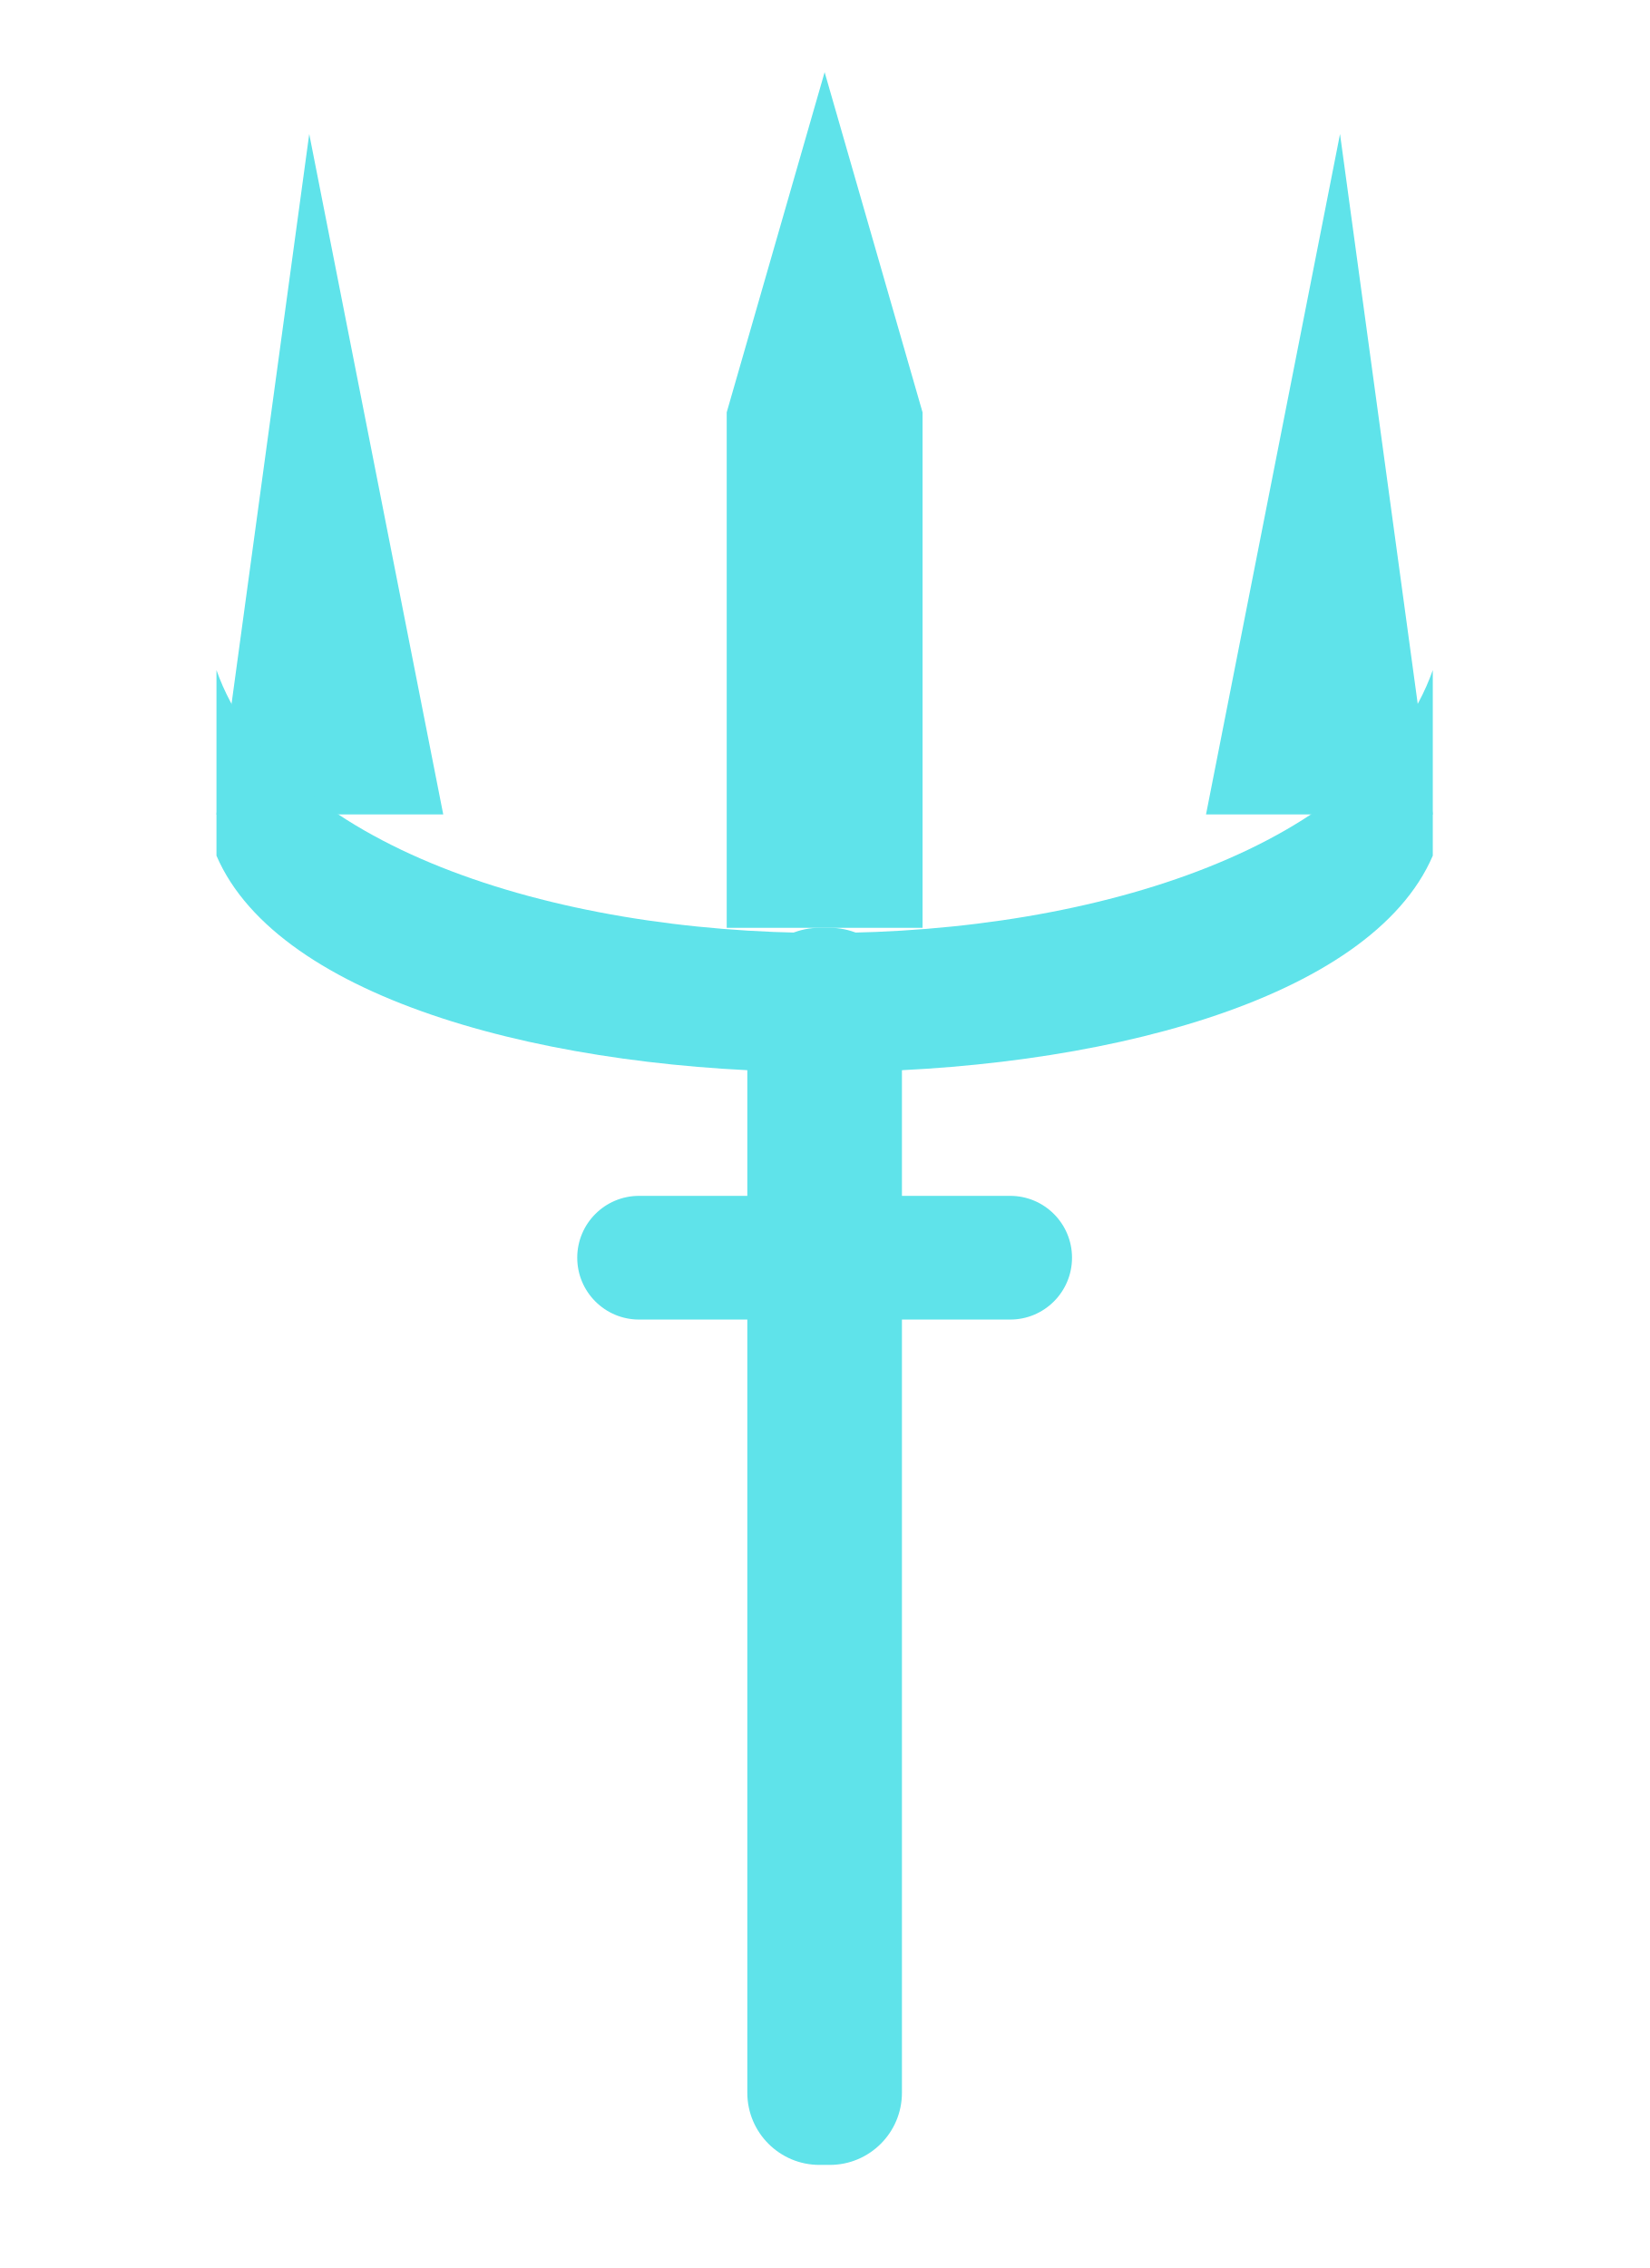
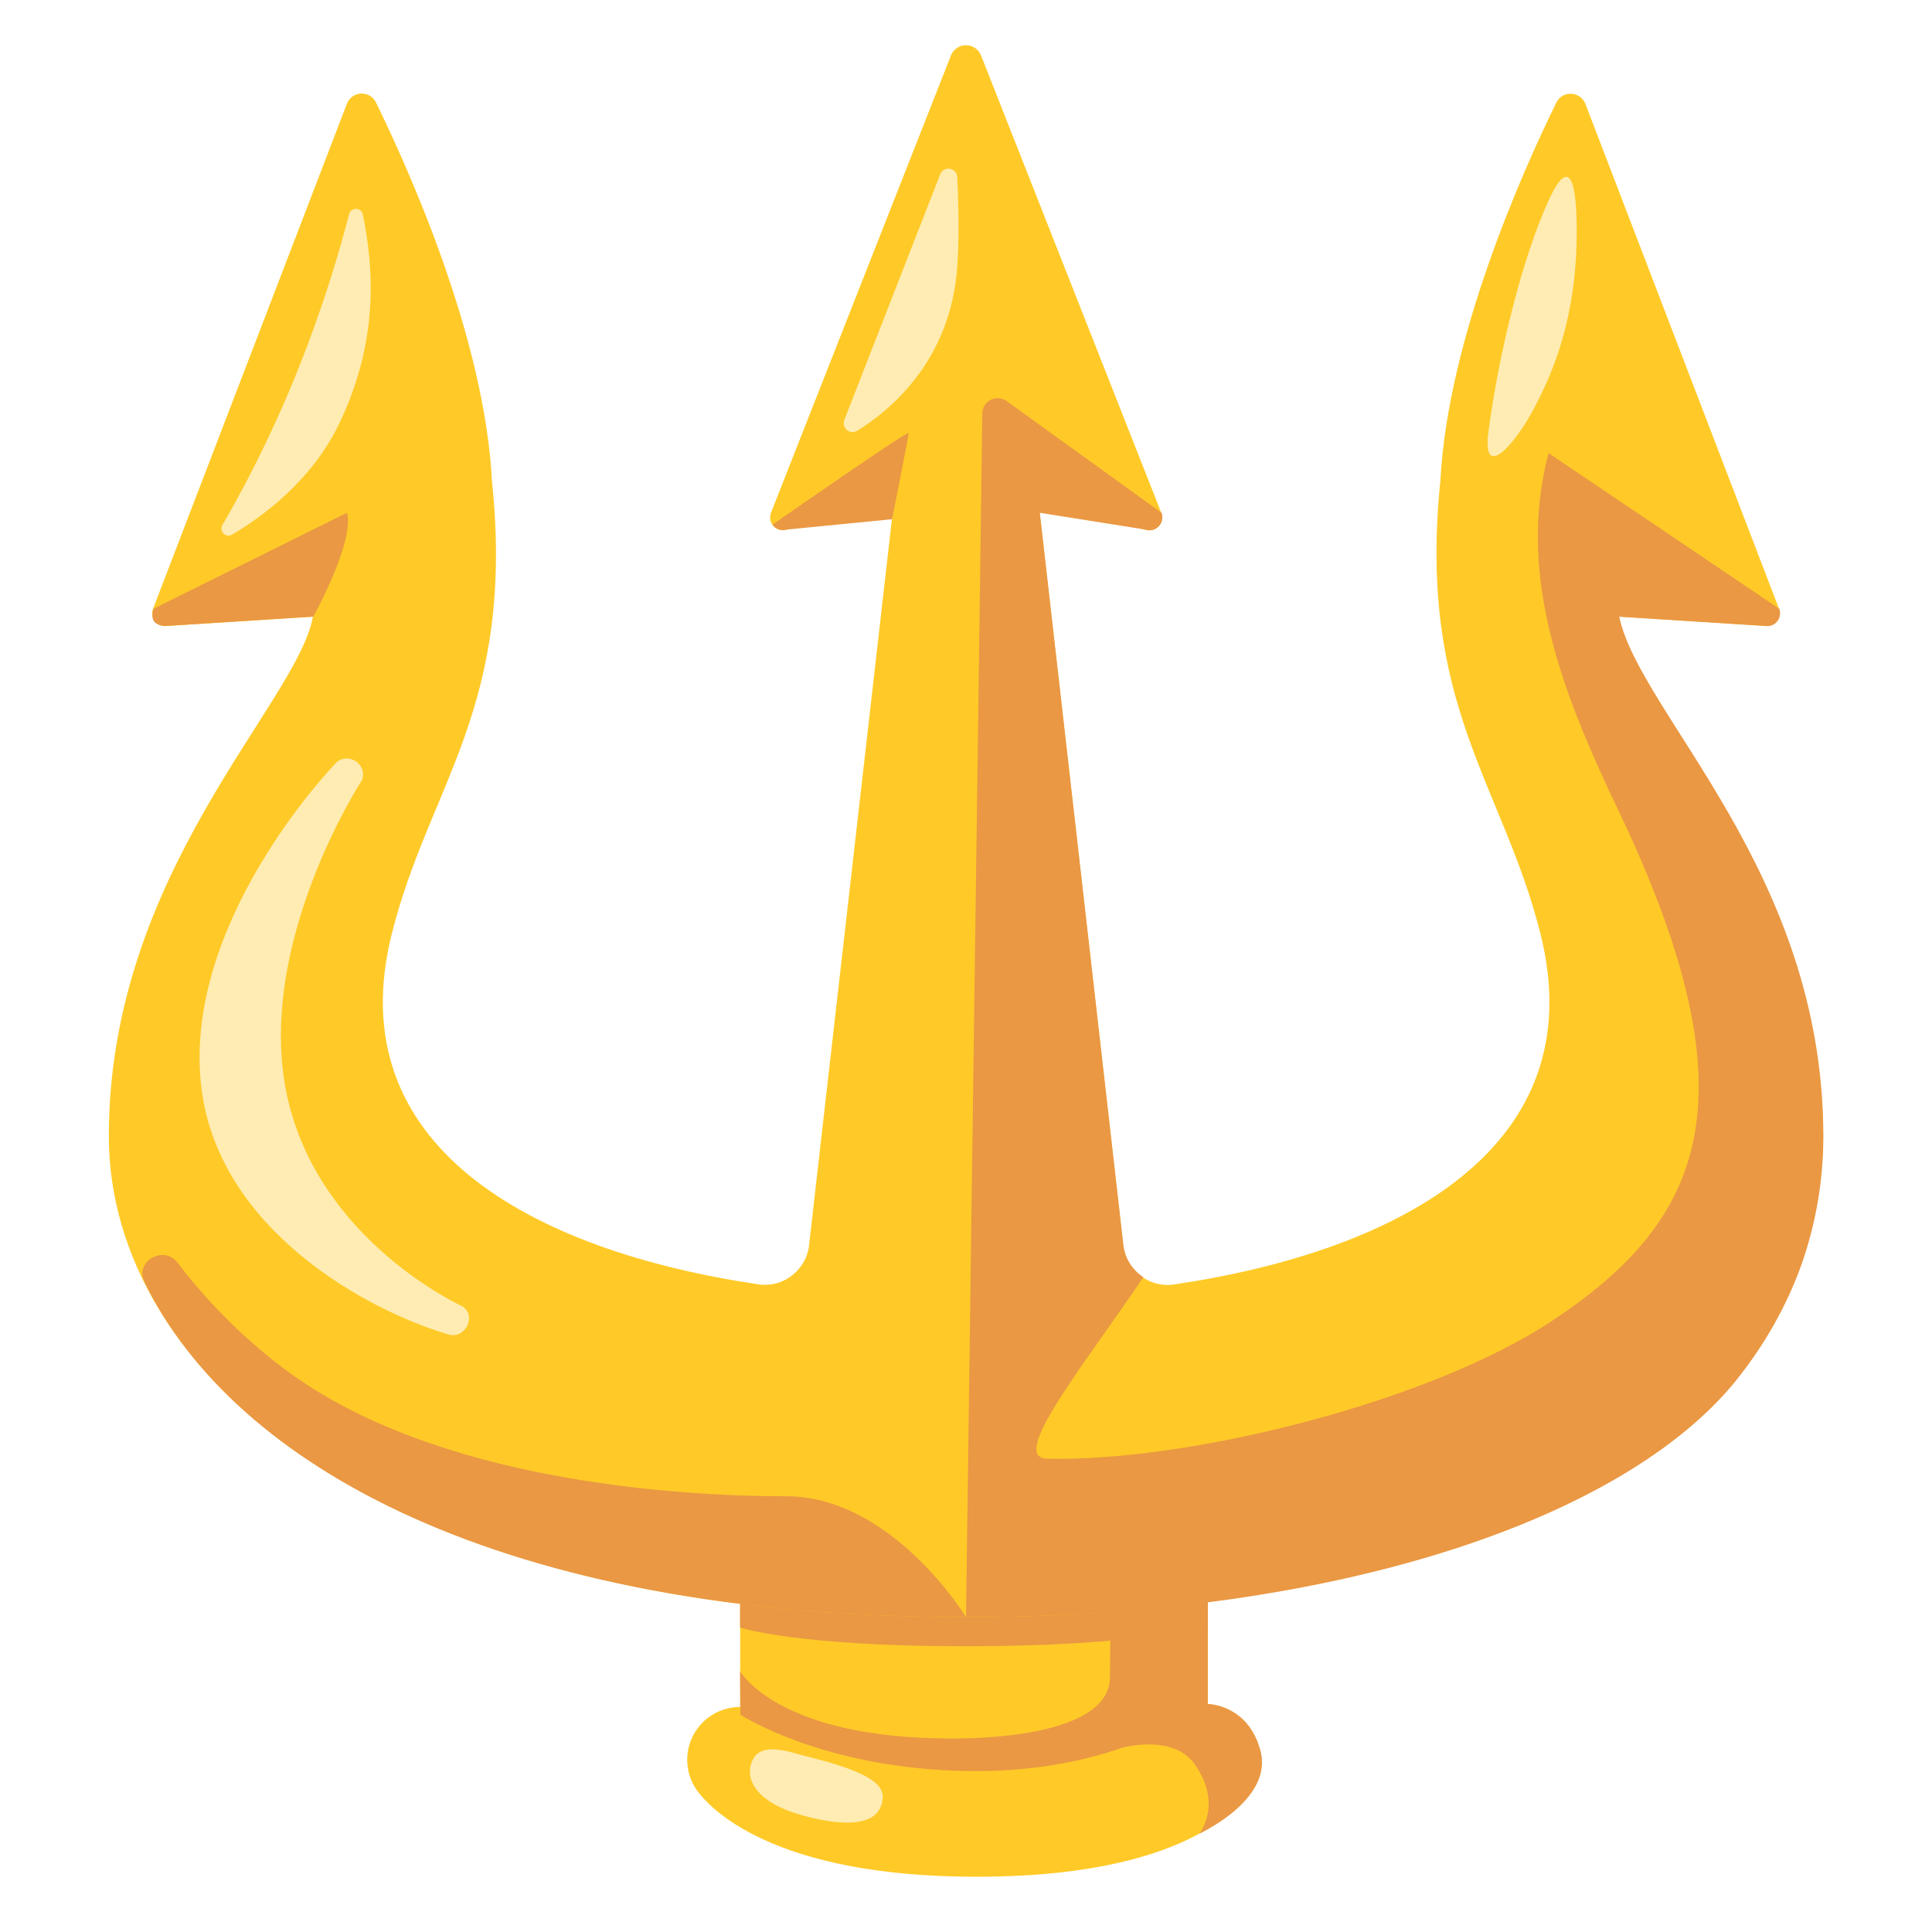
- <svg xmlns="http://www.w3.org/2000/svg" viewBox="0 0 32 44" width="32" height="44">
-   <g fill="#5fe3ea">
-     <path d="M16 1.4 L17.9 8 L17.9 18 L14.1 18 L14.1 8 Z" />
-     <path d="M6.0 2.6 L8.6 15.8 L4.2 15.8 Z" />
-     <path d="M26.0 2.6 L27.8 15.8 L23.4 15.8 Z" />
-     <path d="M4.2 13.0 C6.6 19.8 25.4 19.8 27.8 13.0 L27.8 16.6 C25.4 22.2 6.6 22.2 4.2 16.6 Z" />
-     <rect x="14.5" y="18" width="3" height="24" rx="1.4" />
-     <rect x="11.2" y="23.2" width="9.6" height="2.4" rx="1.2" />
-   </g>
+ <svg xmlns="http://www.w3.org/2000/svg" viewBox="0 0 128 128" width="128" height="128">
+   <path fill="#FFCA28" d="M80.01 116.64c0 1.08-.67 2.04-1.68 2.43c-2 .77-6.05 1.77-13.61 1.77c-7.75 0-11.98-1.05-14.03-1.83c-1-.38-1.65-1.35-1.65-2.42v-15.23h30.98v15.28z" />
+   <path fill="none" stroke="#FFCA28" stroke-linecap="round" stroke-miterlimit="10" stroke-width="7" d="M80.01 116.64s-2.56 4.2-15.3 4.2s-15.68-4.25-15.68-4.25" />
+   <path fill="#EA9843" d="m52.53 104.8l-3.5 1.43v1.6s3.67 1.24 14.97 1.24s16.01-1.3 16.01-1.3v-3.53z" />
+   <path fill="#FFCA28" d="m107.27 40.85l9.75.62c.61.04 1.06-.57.84-1.15L105.04 6.89c-.33-.86-1.53-.92-1.93-.09c-2.24 4.56-7.19 15.64-7.68 25.03c-1.54 14.93 4.18 20.17 6.65 30.12c3.45 13.95-9.19 20.91-24.3 23.15c-1.71.25-3.27-1.03-3.38-2.75l-5.61-49.16l7.14 1.92c.67.18 1.26-.48 1.01-1.13L64.98 3.63A1.06 1.06 0 0 0 64 3c-.62 0-.91.46-.98.63L51.08 33.97a.848.848 0 0 0 1.01 1.13l7.14-1.92l-5.61 49.16c-.11 1.72-1.67 3.01-3.38 2.75c-15.11-2.24-27.76-9.2-24.3-23.15C28.4 52 34.17 46.9 32.59 31.82c-.49-9.39-5.44-20.46-7.68-25.03c-.41-.83-1.6-.77-1.93.09L10.14 40.33c-.22.58.23 1.19.84 1.15l9.75-.62C19.7 46.6 7.21 57.77 7.21 75.27c0 15.6 17.67 31.87 56.79 31.87s56.79-16.28 56.79-31.87c0-17.5-14.83-24.47-13.52-34.42" />
+   <path fill="#EA9843" d="m10.17 40.33l12.82-6.36c.52 1.92-2.23 6.88-2.23 6.88l-9.75.62s-.46.04-.76-.25c-.29-.29-.08-.89-.08-.89" />
+   <path fill="#FFECB3" d="M62.29 11.55c.23-.59 1.1-.45 1.13.18c.09 1.94.15 4.57-.05 6.5c-.62 5.85-4.45 8.99-6.58 10.31c-.48.29-1.05-.19-.85-.72zm42.17 3.84c.01-3.62-.53-5.01-1.86-2.11c-1.76 3.85-3.3 10.12-3.99 15.35c-.44 3.34 1.81.76 3.06-1.65c1.14-2.17 2.78-5.79 2.79-11.59m-81.33-1.2c.12-.48.82-.46.91.02c.72 3.55 1.08 8.37-1.59 13.9c-1.83 3.79-5.14 6.17-7.07 7.31a.466.466 0 0 1-.64-.64c1.1-1.88 3.06-5.48 4.91-10.06c1.78-4.39 2.91-8.31 3.48-10.53" />
+   <path fill="#EA9843" d="M59.1 34.4s1.1-5.48 1.1-5.71c0-.19-6.84 4.55-9.02 6.07c.19.27.53.43.9.33zm55.83 57.17c2.01-2.48 3.47-5.12 4.43-7.81a25.5 25.5 0 0 0 1.44-8.49c0-17.5-12.16-27.95-13.52-34.41h.03l9.74.62c.61.03 1.04-.58.83-1.15L102.6 30.02c-2.23 8.36 1.14 16.42 4.83 24.11c8.85 18.76 5.5 26.7-4.62 33.39c-8.17 5.4-24.07 9.34-33.44 9.12c-2.53-.06 2.24-5.91 6.38-12.02c-.75-.5-1.27-1.31-1.34-2.28L68.8 33.18l7.14 1.92c.67.18 1.26-.48 1.01-1.13l-10.26-7.4c-.67-.48-1.6-.01-1.61.81L64 107.14c25.06 0 43.65-6.68 50.93-15.57" />
+   <path fill="#EA9843" d="M68.86 33.97s-1.06-5.05-1.06-5.28c0-.19 6.84 4.55 9.02 6.07c-.19.27-.53.43-.9.33zM9.56 84.91c5.91 12.16 23.58 22.23 54.44 22.23c0 0-4.87-8.01-11.93-8.01s-23.23-.95-33.2-8.41c-3.04-2.28-5.38-4.8-7.11-7.07c-.91-1.18-2.85-.09-2.2 1.26" />
+   <path fill="#FFECB3" d="M13.36 72.2c-1.43-10.97 8.77-21.51 8.77-21.51c.73-.99 2.27-.15 1.85 1c0 0-7.15 10.93-4.95 20.96c2.1 9.58 11.57 13.88 11.57 13.88c1.02.6.24 2.22-.89 1.88c-5.49-1.62-15.14-6.95-16.35-16.21m36.52 44.37c-.65 1.33.32 2.86 3.17 3.67c2.19.62 5.25 1.07 5.43-1.09c.08-1-1.06-1.81-5.22-2.83c-.78-.19-2.78-.97-3.38.25" />
+   <path fill="#EA9843" d="M49.09 113.63c1.17.71 6.66 3.71 15.63 3.71c9.97 0 15.3-4.46 15.3-4.46v-11.52l-6.29 2.88s-.19 2.76-.19 6.86s-9.3 4.08-10.51 4.08c-11.53 0-13.99-4.46-14-4.46l.02 2.87c0 .01.02.03.04.04" />
+   <path fill="#EA9843" d="M74.41 115.78s3.31-.91 4.73 1.09c1.9 2.68.32 4.61.32 4.61s4.92-2.23 4.05-5.49c-.82-3.09-3.5-3.1-3.5-3.1l-5.03 1.62z" />
</svg>
